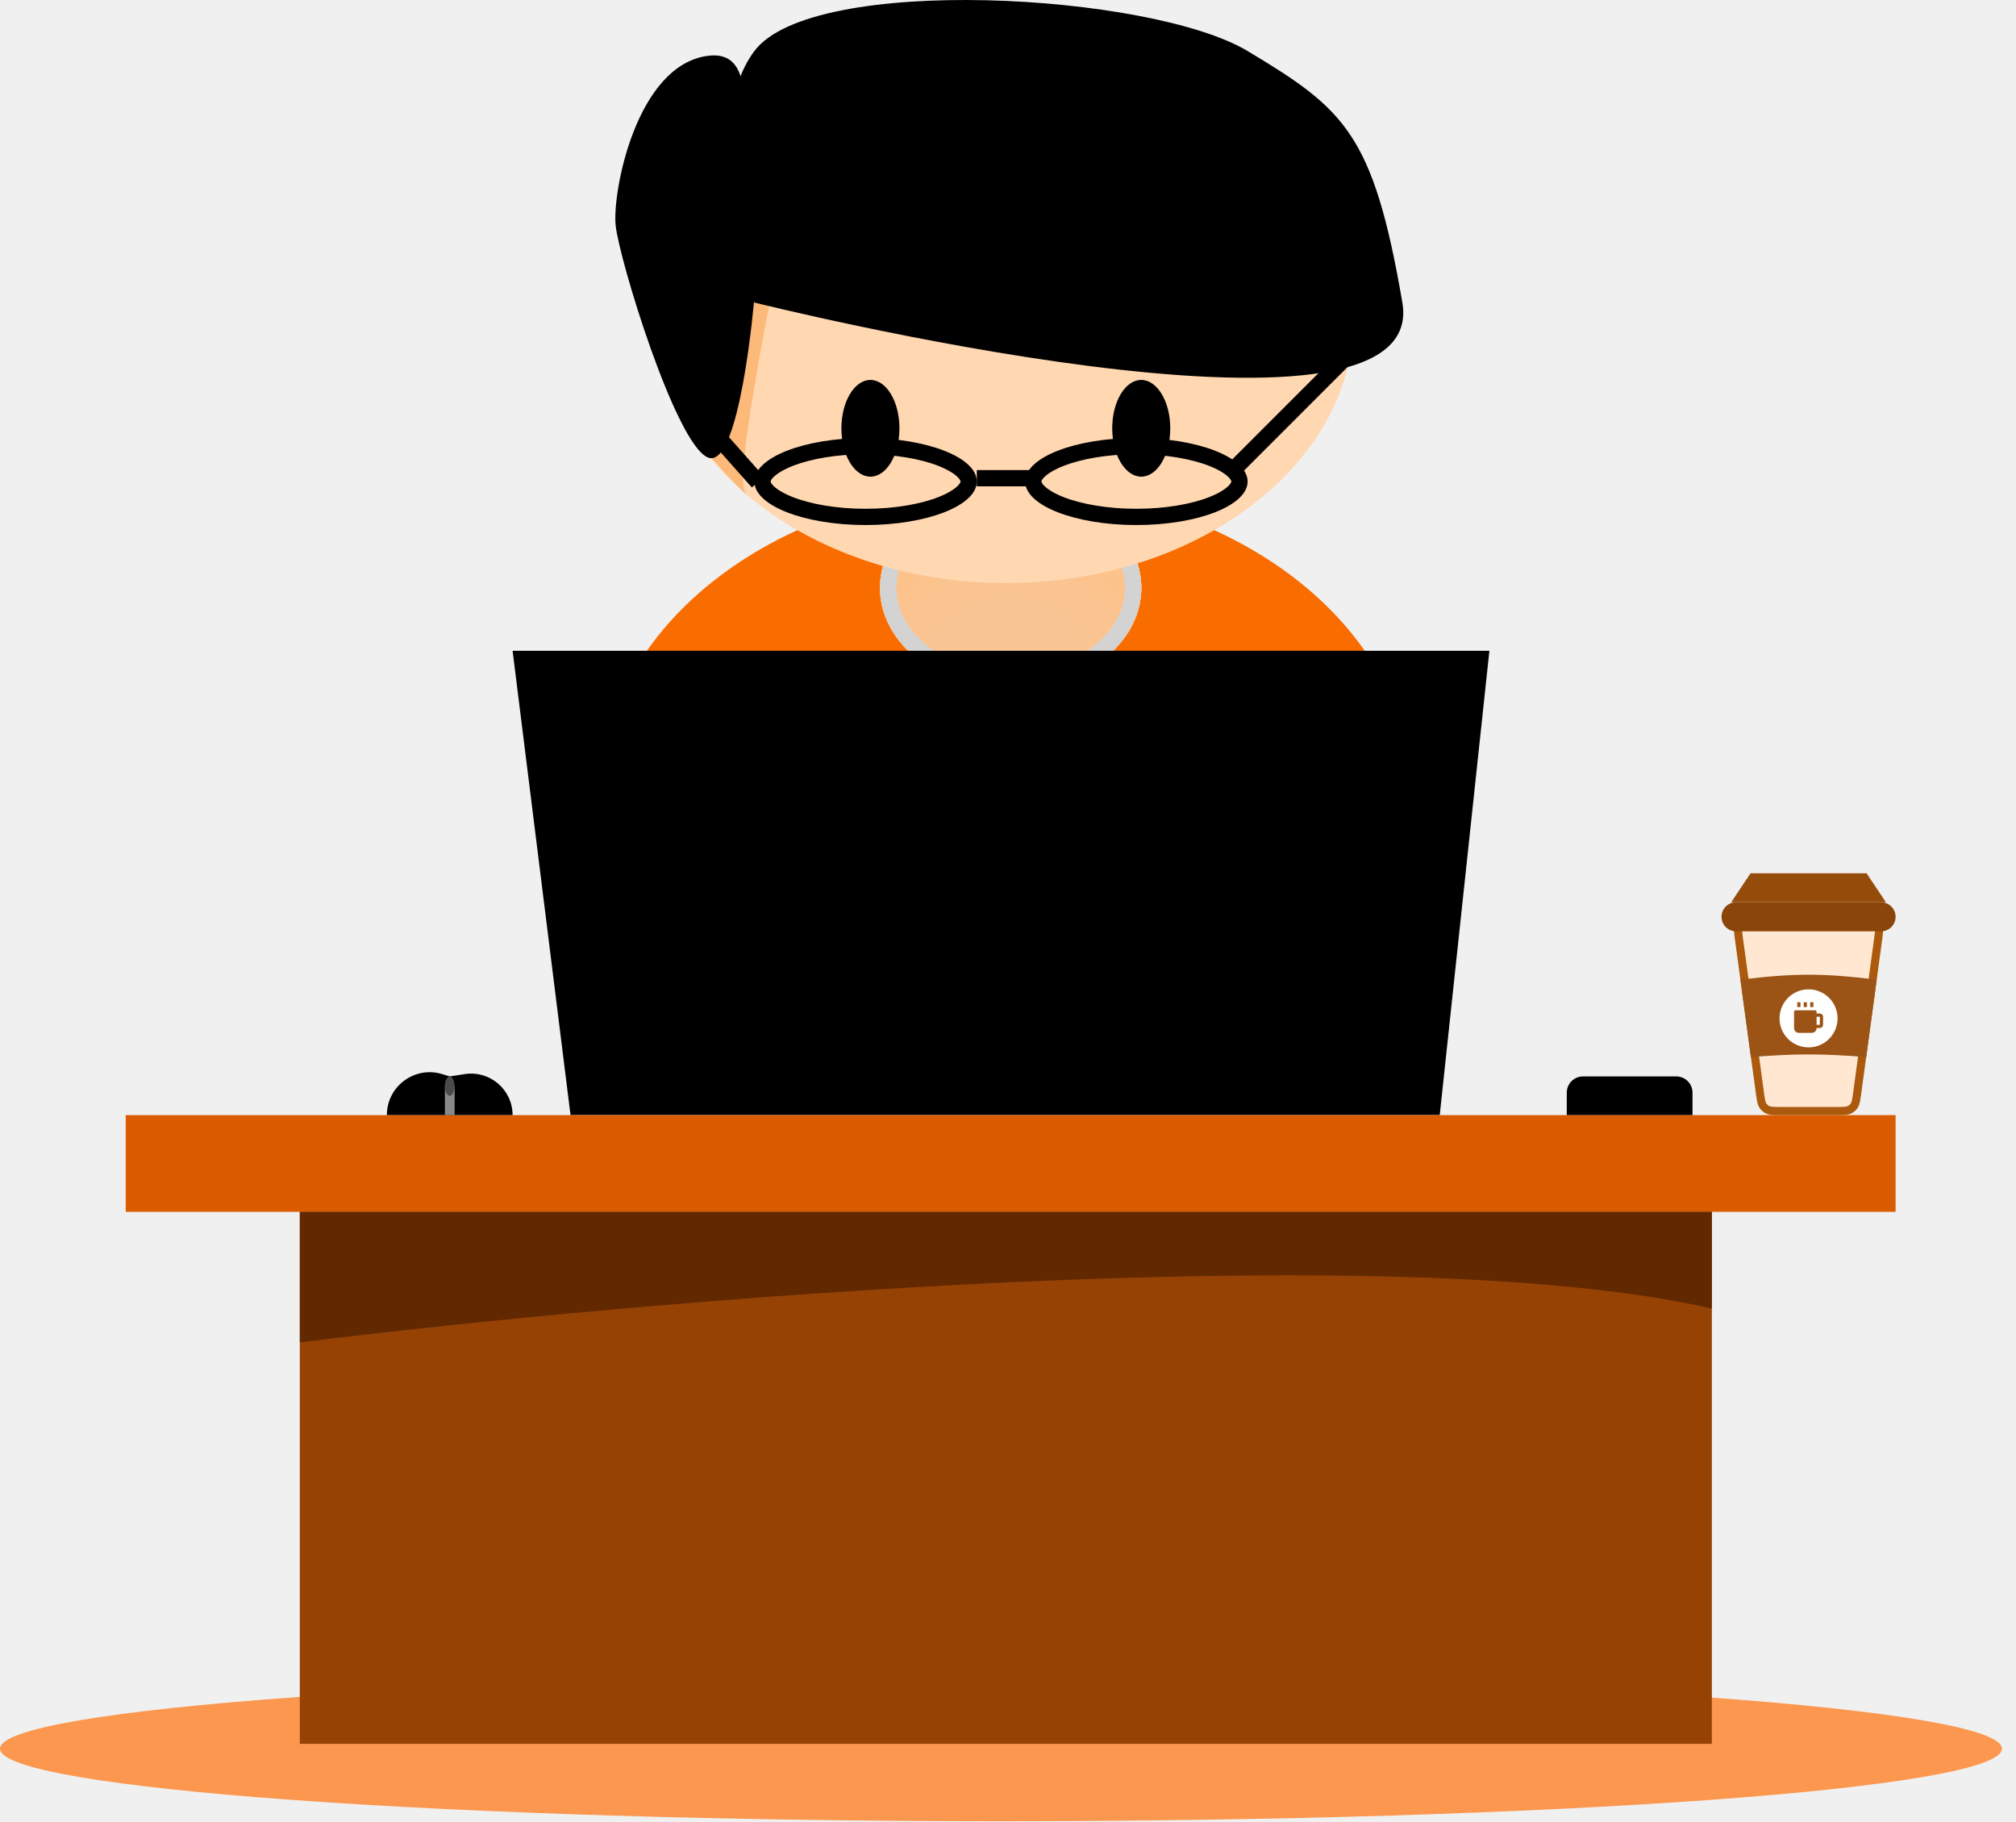
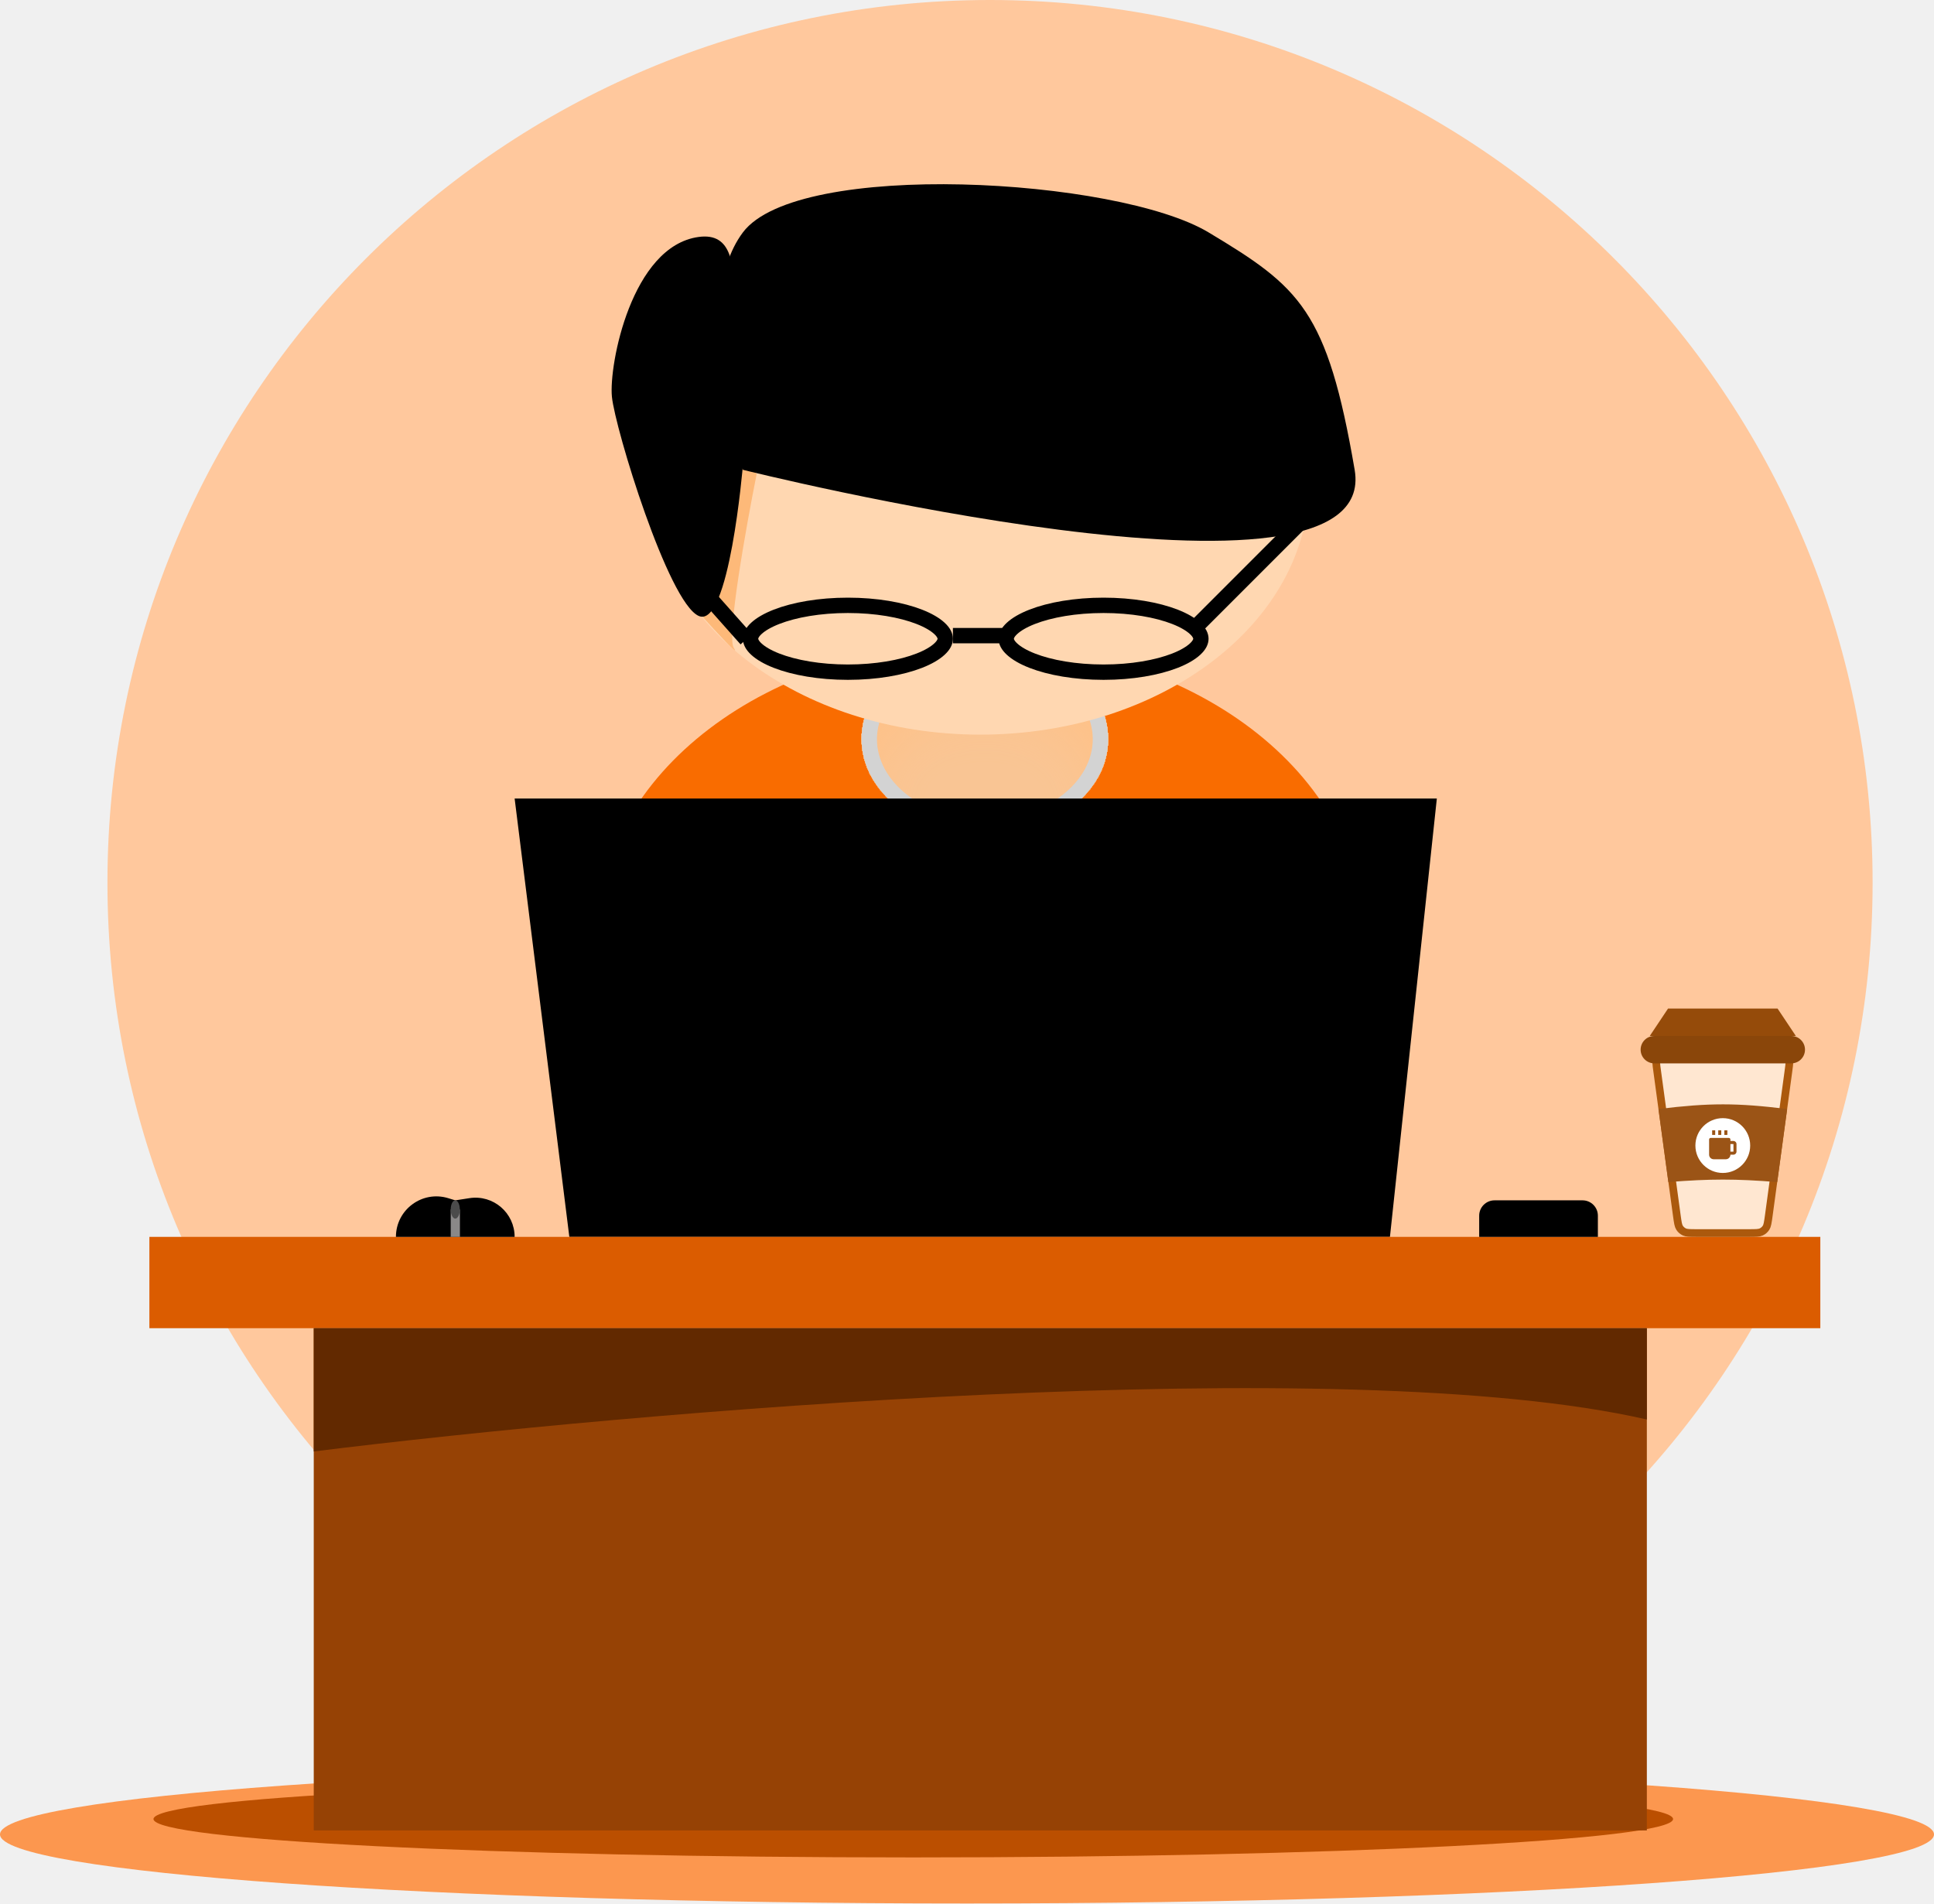
- <svg xmlns="http://www.w3.org/2000/svg" fill="none" height="112" viewBox="0 0 124 112" width="124">
-   <ellipse cx="61.569" cy="107.538" fill="#FC974F" rx="61.569" ry="4.462" />
-   <path d="M86.851 48.944C86.851 59.457 75.665 67.98 61.866 67.98C48.068 67.98 36.882 59.457 36.882 48.944C36.882 38.431 48.068 29.908 61.866 29.908C75.665 29.908 86.851 38.431 86.851 48.944Z" fill="#F96C00" />
+ <svg xmlns="http://www.w3.org/2000/svg" fill="none" height="124" viewBox="0 0 126 124" width="126">
+   <circle cx="64.5" cy="57.5" fill="#FFC89D" r="57.5" />
+   <ellipse cx="63" cy="119.5" fill="#FC974F" rx="63" ry="4.5" />
+   <ellipse cx="59.5" cy="118.5" fill="#BB4F00" rx="49.5" ry="2.5" />
+   <path d="M88.851 60.944C88.851 71.457 77.665 79.98 63.866 79.98C50.068 79.98 38.882 71.457 38.882 60.944C38.882 50.431 50.068 41.908 63.866 41.908C77.665 41.908 88.851 50.431 88.851 60.944Z" fill="#F96C00" />
  <g filter="url(#filter0_i_741:356)">
-     <path d="M70.194 36.154C70.194 39.604 66.599 42.4 62.163 42.4C57.728 42.4 54.133 39.604 54.133 36.154C54.133 32.705 57.728 29.908 62.163 29.908C66.599 29.908 70.194 32.705 70.194 36.154Z" fill="#F9C594" />
+     <path d="M72.194 48.154C72.194 51.604 68.599 54.4 64.163 54.4C59.728 54.4 56.133 51.604 56.133 48.154C56.133 44.705 59.728 41.908 64.163 41.908C68.599 41.908 72.194 44.705 72.194 48.154Z" fill="#F9C594" />
  </g>
-   <path d="M69.694 36.154C69.694 39.218 66.447 41.9 62.163 41.9C57.88 41.9 54.633 39.218 54.633 36.154C54.633 33.09 57.88 30.408 62.163 30.408C66.447 30.408 69.694 33.09 69.694 36.154Z" stroke="#D3D3D3" />
-   <path d="M83.282 19.498C83.282 28.533 73.694 35.857 61.867 35.857C50.039 35.857 40.451 28.533 40.451 19.498C40.451 10.463 50.039 3.139 61.867 3.139C73.694 3.139 83.282 10.463 83.282 19.498Z" fill="#FFD7B1" />
-   <ellipse cx="53.538" cy="26.339" fill="black" rx="1.785" ry="2.974" />
-   <ellipse cx="70.195" cy="26.339" fill="black" rx="1.785" ry="2.974" />
-   <path d="M45.805 30.205C45.329 29.492 46.598 22.373 47.292 18.903C46.598 17.416 45.329 15.096 45.805 17.713C46.281 20.331 44.615 25.744 43.723 28.123C44.615 29.115 46.281 30.919 45.805 30.205Z" fill="#FDB979" />
-   <path d="M46.4 3.139C49.969 -1.62 70.79 -0.43 76.738 3.139C82.687 6.708 84.472 8.195 86.256 18.605C88.041 29.016 46.4 18.605 46.4 18.605C46.4 18.605 42.831 7.898 46.4 3.139Z" fill="black" />
-   <path d="M37.866 13.847C37.66 11.764 39.148 4.031 43.517 3.436C47.887 2.841 44.318 11.764 46.4 18.308C46.4 18.308 45.507 29.016 43.517 28.123C41.527 27.231 38.072 15.929 37.866 13.847Z" fill="black" />
-   <path d="M59.582 29.611C59.582 29.794 59.489 30.023 59.205 30.285C58.92 30.549 58.481 30.809 57.896 31.038C56.73 31.494 55.084 31.788 53.241 31.788C51.398 31.788 49.752 31.494 48.586 31.038C48.001 30.809 47.562 30.549 47.277 30.285C46.993 30.023 46.9 29.794 46.9 29.611C46.9 29.427 46.993 29.198 47.277 28.936C47.562 28.672 48.001 28.412 48.586 28.183C49.752 27.727 51.398 27.434 53.241 27.434C55.084 27.434 56.73 27.727 57.896 28.183C58.481 28.412 58.92 28.672 59.205 28.936C59.489 29.198 59.582 29.427 59.582 29.611Z" stroke="black" />
-   <path d="M76.238 29.611C76.238 29.794 76.145 30.023 75.861 30.285C75.576 30.549 75.137 30.809 74.552 31.038C73.385 31.494 71.74 31.788 69.897 31.788C68.054 31.788 66.408 31.494 65.242 31.038C64.657 30.809 64.218 30.549 63.933 30.285C63.649 30.023 63.556 29.794 63.556 29.611C63.556 29.427 63.649 29.198 63.933 28.936C64.218 28.672 64.657 28.412 65.242 28.183C66.408 27.727 68.054 27.434 69.897 27.434C71.74 27.434 73.385 27.727 74.552 28.183C75.137 28.412 75.576 28.672 75.861 28.936C76.145 29.198 76.238 29.427 76.238 29.611Z" stroke="black" />
-   <line stroke="black" x1="60.082" x2="63.651" y1="29.408" y2="29.408" />
-   <line stroke="black" x1="46.621" x2="41.862" y1="29.645" y2="24.291" />
-   <line stroke="black" x1="75.79" x2="84.118" y1="28.96" y2="20.631" />
-   <path d="M35.975 67.575L32.661 41.021H90.497L87.656 67.575H35.975Z" fill="black" stroke="black" stroke-width="2" />
-   <rect fill="#DB5C00" height="5.949" width="108.861" x="7.733" y="68.575" />
-   <rect fill="#964205" height="32.718" width="86.851" x="18.441" y="74.523" />
-   <path d="M23.795 68.575C23.795 66.801 25.511 65.533 27.206 66.055L27.662 66.195L28.588 66.052C30.134 65.815 31.528 67.011 31.528 68.575H23.795Z" fill="black" />
-   <line stroke="#8A8888" stroke-width="0.6" x1="27.664" x2="27.664" y1="66.79" y2="68.575" />
-   <ellipse cx="27.661" cy="66.79" fill="#4B4B4B" rx="0.297" ry="0.595" />
-   <path d="M96.369 67.195C96.369 66.643 96.816 66.195 97.369 66.195H103.102C103.654 66.195 104.102 66.643 104.102 67.195V68.575H96.369V67.195Z" fill="black" />
-   <path d="M106.977 57.864C106.933 57.547 106.903 57.324 106.895 57.15C106.886 56.979 106.901 56.88 106.93 56.806C106.993 56.646 107.11 56.513 107.26 56.428C107.329 56.389 107.425 56.362 107.596 56.347C107.769 56.333 107.994 56.332 108.314 56.332H114.167C114.488 56.332 114.713 56.333 114.886 56.347C115.057 56.362 115.153 56.389 115.222 56.428C115.372 56.513 115.489 56.646 115.552 56.806C115.581 56.88 115.596 56.979 115.587 57.15C115.578 57.324 115.548 57.547 115.505 57.864L114.241 67.156C114.207 67.406 114.183 67.578 114.154 67.713C114.126 67.844 114.097 67.919 114.06 67.977C113.983 68.099 113.872 68.196 113.74 68.256C113.678 68.284 113.6 68.304 113.466 68.314C113.329 68.324 113.155 68.325 112.903 68.325H109.579C109.327 68.325 109.153 68.324 109.016 68.314C108.882 68.304 108.803 68.284 108.742 68.256C108.61 68.196 108.499 68.099 108.422 67.977C108.385 67.919 108.356 67.844 108.327 67.713C108.299 67.578 108.275 67.406 108.241 67.156L106.977 57.864Z" fill="#FFE7D1" stroke="#AB590D" stroke-width="0.5" />
-   <path d="M107.049 60.246C110.362 59.84 112.151 59.841 115.433 60.246L114.787 65.005C112.039 64.789 110.469 64.789 107.692 65.005L107.049 60.246Z" fill="#9B5416" />
-   <circle cx="111.24" cy="62.626" fill="white" r="1.785" />
+   <path d="M71.694 48.154C71.694 51.218 68.447 53.9 64.163 53.9C59.88 53.9 56.633 51.218 56.633 48.154C56.633 45.09 59.88 42.408 64.163 42.408C68.447 42.408 71.694 45.09 71.694 48.154Z" stroke="#D3D3D3" />
+   <path d="M85.282 31.498C85.282 40.533 75.694 47.857 63.867 47.857C52.039 47.857 42.451 40.533 42.451 31.498C42.451 22.463 52.039 15.139 63.867 15.139C75.694 15.139 85.282 22.463 85.282 31.498Z" fill="#FFD7B1" />
+   <path d="M47.805 42.205C47.329 41.492 48.598 34.373 49.292 30.903C48.598 29.416 47.329 27.096 47.805 29.713C48.281 32.331 46.615 37.744 45.723 40.123C46.615 41.115 48.281 42.919 47.805 42.205Z" fill="#FDB979" />
+   <path d="M48.4 15.139C51.969 10.38 72.79 11.57 78.738 15.139C84.687 18.708 86.472 20.195 88.256 30.605C90.041 41.016 48.4 30.605 48.4 30.605C48.4 30.605 44.831 19.898 48.4 15.139Z" fill="black" />
+   <path d="M39.866 25.846C39.66 23.765 41.148 16.031 45.517 15.436C49.887 14.841 46.318 23.765 48.4 30.308C48.4 30.308 47.507 41.016 45.517 40.123C43.527 39.231 40.072 27.929 39.866 25.846Z" fill="black" />
+   <path d="M61.582 41.611C61.582 41.794 61.489 42.023 61.205 42.285C60.92 42.549 60.481 42.809 59.896 43.038C58.73 43.494 57.084 43.788 55.241 43.788C53.398 43.788 51.752 43.494 50.586 43.038C50.001 42.809 49.562 42.549 49.277 42.285C48.993 42.023 48.9 41.794 48.9 41.611C48.9 41.427 48.993 41.198 49.277 40.936C49.562 40.672 50.001 40.412 50.586 40.183C51.752 39.727 53.398 39.434 55.241 39.434C57.084 39.434 58.73 39.727 59.896 40.183C60.481 40.412 60.92 40.672 61.205 40.936C61.489 41.198 61.582 41.427 61.582 41.611Z" stroke="black" />
+   <path d="M78.238 41.611C78.238 41.794 78.145 42.023 77.861 42.285C77.576 42.549 77.137 42.809 76.552 43.038C75.385 43.494 73.74 43.788 71.897 43.788C70.054 43.788 68.408 43.494 67.242 43.038C66.657 42.809 66.218 42.549 65.933 42.285C65.649 42.023 65.556 41.794 65.556 41.611C65.556 41.427 65.649 41.198 65.933 40.936C66.218 40.672 66.657 40.412 67.242 40.183C68.408 39.727 70.054 39.434 71.897 39.434C73.74 39.434 75.385 39.727 76.552 40.183C77.137 40.412 77.576 40.672 77.861 40.936C78.145 41.198 78.238 41.427 78.238 41.611Z" stroke="black" />
+   <line stroke="black" x1="62.082" x2="65.651" y1="41.408" y2="41.408" />
+   <line stroke="black" x1="48.621" x2="43.862" y1="41.645" y2="36.291" />
+   <line stroke="black" x1="77.79" x2="86.118" y1="40.96" y2="32.631" />
+   <path d="M37.975 79.575L34.661 53.021H92.497L89.656 79.575H37.975Z" fill="black" stroke="black" stroke-width="2" />
+   <rect fill="#DB5C00" height="5.949" width="108.861" x="9.733" y="80.575" />
+   <rect fill="#964205" height="32.718" width="86.851" x="20.441" y="86.523" />
+   <path d="M25.795 80.575C25.795 78.801 27.511 77.533 29.206 78.055L29.662 78.195L30.588 78.052C32.134 77.815 33.528 79.011 33.528 80.575H25.795Z" fill="black" />
+   <line stroke="#8A8888" stroke-width="0.6" x1="29.664" x2="29.664" y1="78.79" y2="80.575" />
+   <ellipse cx="29.661" cy="78.79" fill="#4B4B4B" rx="0.297" ry="0.595" />
+   <path d="M96.369 79.195C96.369 78.643 96.816 78.195 97.369 78.195H103.102C103.654 78.195 104.102 78.643 104.102 79.195V80.575H96.369V79.195Z" fill="black" />
+   <path d="M107.977 69.864C107.933 69.546 107.903 69.324 107.895 69.15C107.886 68.979 107.901 68.88 107.93 68.806C107.993 68.646 108.11 68.513 108.26 68.428C108.329 68.389 108.425 68.362 108.596 68.347C108.769 68.332 108.994 68.332 109.314 68.332H115.167C115.488 68.332 115.713 68.332 115.886 68.347C116.057 68.362 116.153 68.389 116.222 68.428C116.372 68.513 116.489 68.646 116.552 68.806C116.581 68.88 116.596 68.979 116.587 69.15C116.578 69.324 116.548 69.546 116.505 69.864L115.241 79.156C115.207 79.406 115.183 79.578 115.154 79.713C115.126 79.844 115.097 79.919 115.06 79.977C114.983 80.099 114.872 80.196 114.74 80.256C114.678 80.284 114.6 80.304 114.466 80.314C114.329 80.324 114.155 80.325 113.903 80.325H110.579C110.327 80.325 110.153 80.324 110.016 80.314C109.882 80.304 109.803 80.284 109.742 80.256C109.61 80.196 109.499 80.099 109.422 79.977C109.385 79.919 109.356 79.844 109.327 79.713C109.299 79.578 109.275 79.406 109.241 79.156L107.977 69.864Z" fill="#FFE7D1" stroke="#AB590D" stroke-width="0.5" />
+   <path d="M108.049 72.246C111.362 71.84 113.151 71.841 116.433 72.246L115.787 77.005C113.039 76.789 111.469 76.789 108.692 77.005L108.049 72.246Z" fill="#9B5416" />
+   <circle cx="112.24" cy="74.626" fill="white" r="1.785" />
  <g clip-path="url(#clip0_741:356)">
-     <path d="M110.546 61.634H110.745V61.932H110.546V61.634ZM110.943 61.634H111.141V61.932H110.943V61.634ZM111.34 61.634H111.538V61.932H111.34V61.634ZM111.934 62.328H111.736V62.229C111.736 62.203 111.726 62.178 111.707 62.159C111.689 62.141 111.663 62.13 111.637 62.13H110.447C110.421 62.13 110.396 62.141 110.377 62.159C110.359 62.178 110.348 62.203 110.348 62.229V63.221C110.348 63.3 110.379 63.375 110.435 63.431C110.491 63.487 110.567 63.518 110.646 63.518H111.439C111.518 63.518 111.593 63.487 111.649 63.431C111.705 63.375 111.736 63.3 111.736 63.221H111.934C112.044 63.221 112.133 63.132 112.133 63.022V62.527C112.133 62.417 112.044 62.328 111.934 62.328ZM111.736 63.022V62.527H111.934L111.935 63.022H111.736Z" fill="#9B5416" />
+     <path d="M111.546 73.634H111.745V73.932H111.546V73.634ZM111.943 73.634H112.141V73.932H111.943V73.634ZM112.34 73.634H112.538V73.932H112.34V73.634ZM112.934 74.328H112.736V74.229C112.736 74.203 112.726 74.178 112.707 74.159C112.689 74.141 112.663 74.13 112.637 74.13H111.447C111.421 74.13 111.396 74.141 111.377 74.159C111.359 74.178 111.348 74.203 111.348 74.229V75.221C111.348 75.3 111.379 75.375 111.435 75.431C111.491 75.487 111.567 75.518 111.646 75.518H112.439C112.518 75.518 112.593 75.487 112.649 75.431C112.705 75.375 112.736 75.3 112.736 75.221H112.934C113.044 75.221 113.133 75.132 113.133 75.022V74.527C113.133 74.417 113.044 74.328 112.934 74.328ZM112.736 75.022V74.527H112.934L112.935 75.022H112.736Z" fill="#9B5416" />
  </g>
-   <rect fill="#8A460A" height="1.785" rx="0.892" width="10.708" x="105.887" y="55.487" />
-   <path d="M107.672 53.703H114.81L116 55.487H106.482L107.672 53.703Z" fill="#954B0A" />
-   <path d="M105.292 80.472C85.542 75.951 39.162 79.976 18.441 82.554V74.523H105.292V80.472Z" fill="#622900" />
+   <rect fill="#8A460A" height="1.785" rx="0.892" width="10.708" x="106.887" y="67.487" />
+   <path d="M108.672 65.703H115.81L117 67.487H107.482L108.672 65.703Z" fill="#954B0A" />
+   <path d="M107.292 92.472C87.542 87.951 41.162 91.976 20.441 94.554V86.523H107.292V92.472Z" fill="#622900" />
  <defs>
-     <filter color-interpolation-filters="sRGB" filterUnits="userSpaceOnUse" height="16.492" id="filter0_i_741:356" width="16.061" x="54.133" y="29.908">
+     <filter color-interpolation-filters="sRGB" filterUnits="userSpaceOnUse" height="16.492" id="filter0_i_741:356" width="16.061" x="56.133" y="41.908">
      <feFlood flood-opacity="0" result="BackgroundImageFix" />
      <feBlend in="SourceGraphic" in2="BackgroundImageFix" mode="normal" result="shape" />
      <feColorMatrix in="SourceAlpha" result="hardAlpha" type="matrix" values="0 0 0 0 0 0 0 0 0 0 0 0 0 0 0 0 0 0 127 0" />
      <feOffset dy="4" />
      <feGaussianBlur stdDeviation="2" />
      <feComposite in2="hardAlpha" k2="-1" k3="1" operator="arithmetic" />
      <feColorMatrix type="matrix" values="0 0 0 0 1 0 0 0 0 0.757 0 0 0 0 0.529 0 0 0 1 0" />
      <feBlend in2="shape" mode="normal" result="effect1_innerShadow_741:356" />
    </filter>
    <clipPath id="clip0_741:356">
-       <rect fill="white" height="2.379" transform="translate(110.051 61.4361)" width="2.379" />
+       <rect fill="white" height="2.379" transform="translate(111.051 73.4361)" width="2.379" />
    </clipPath>
  </defs>
</svg>
